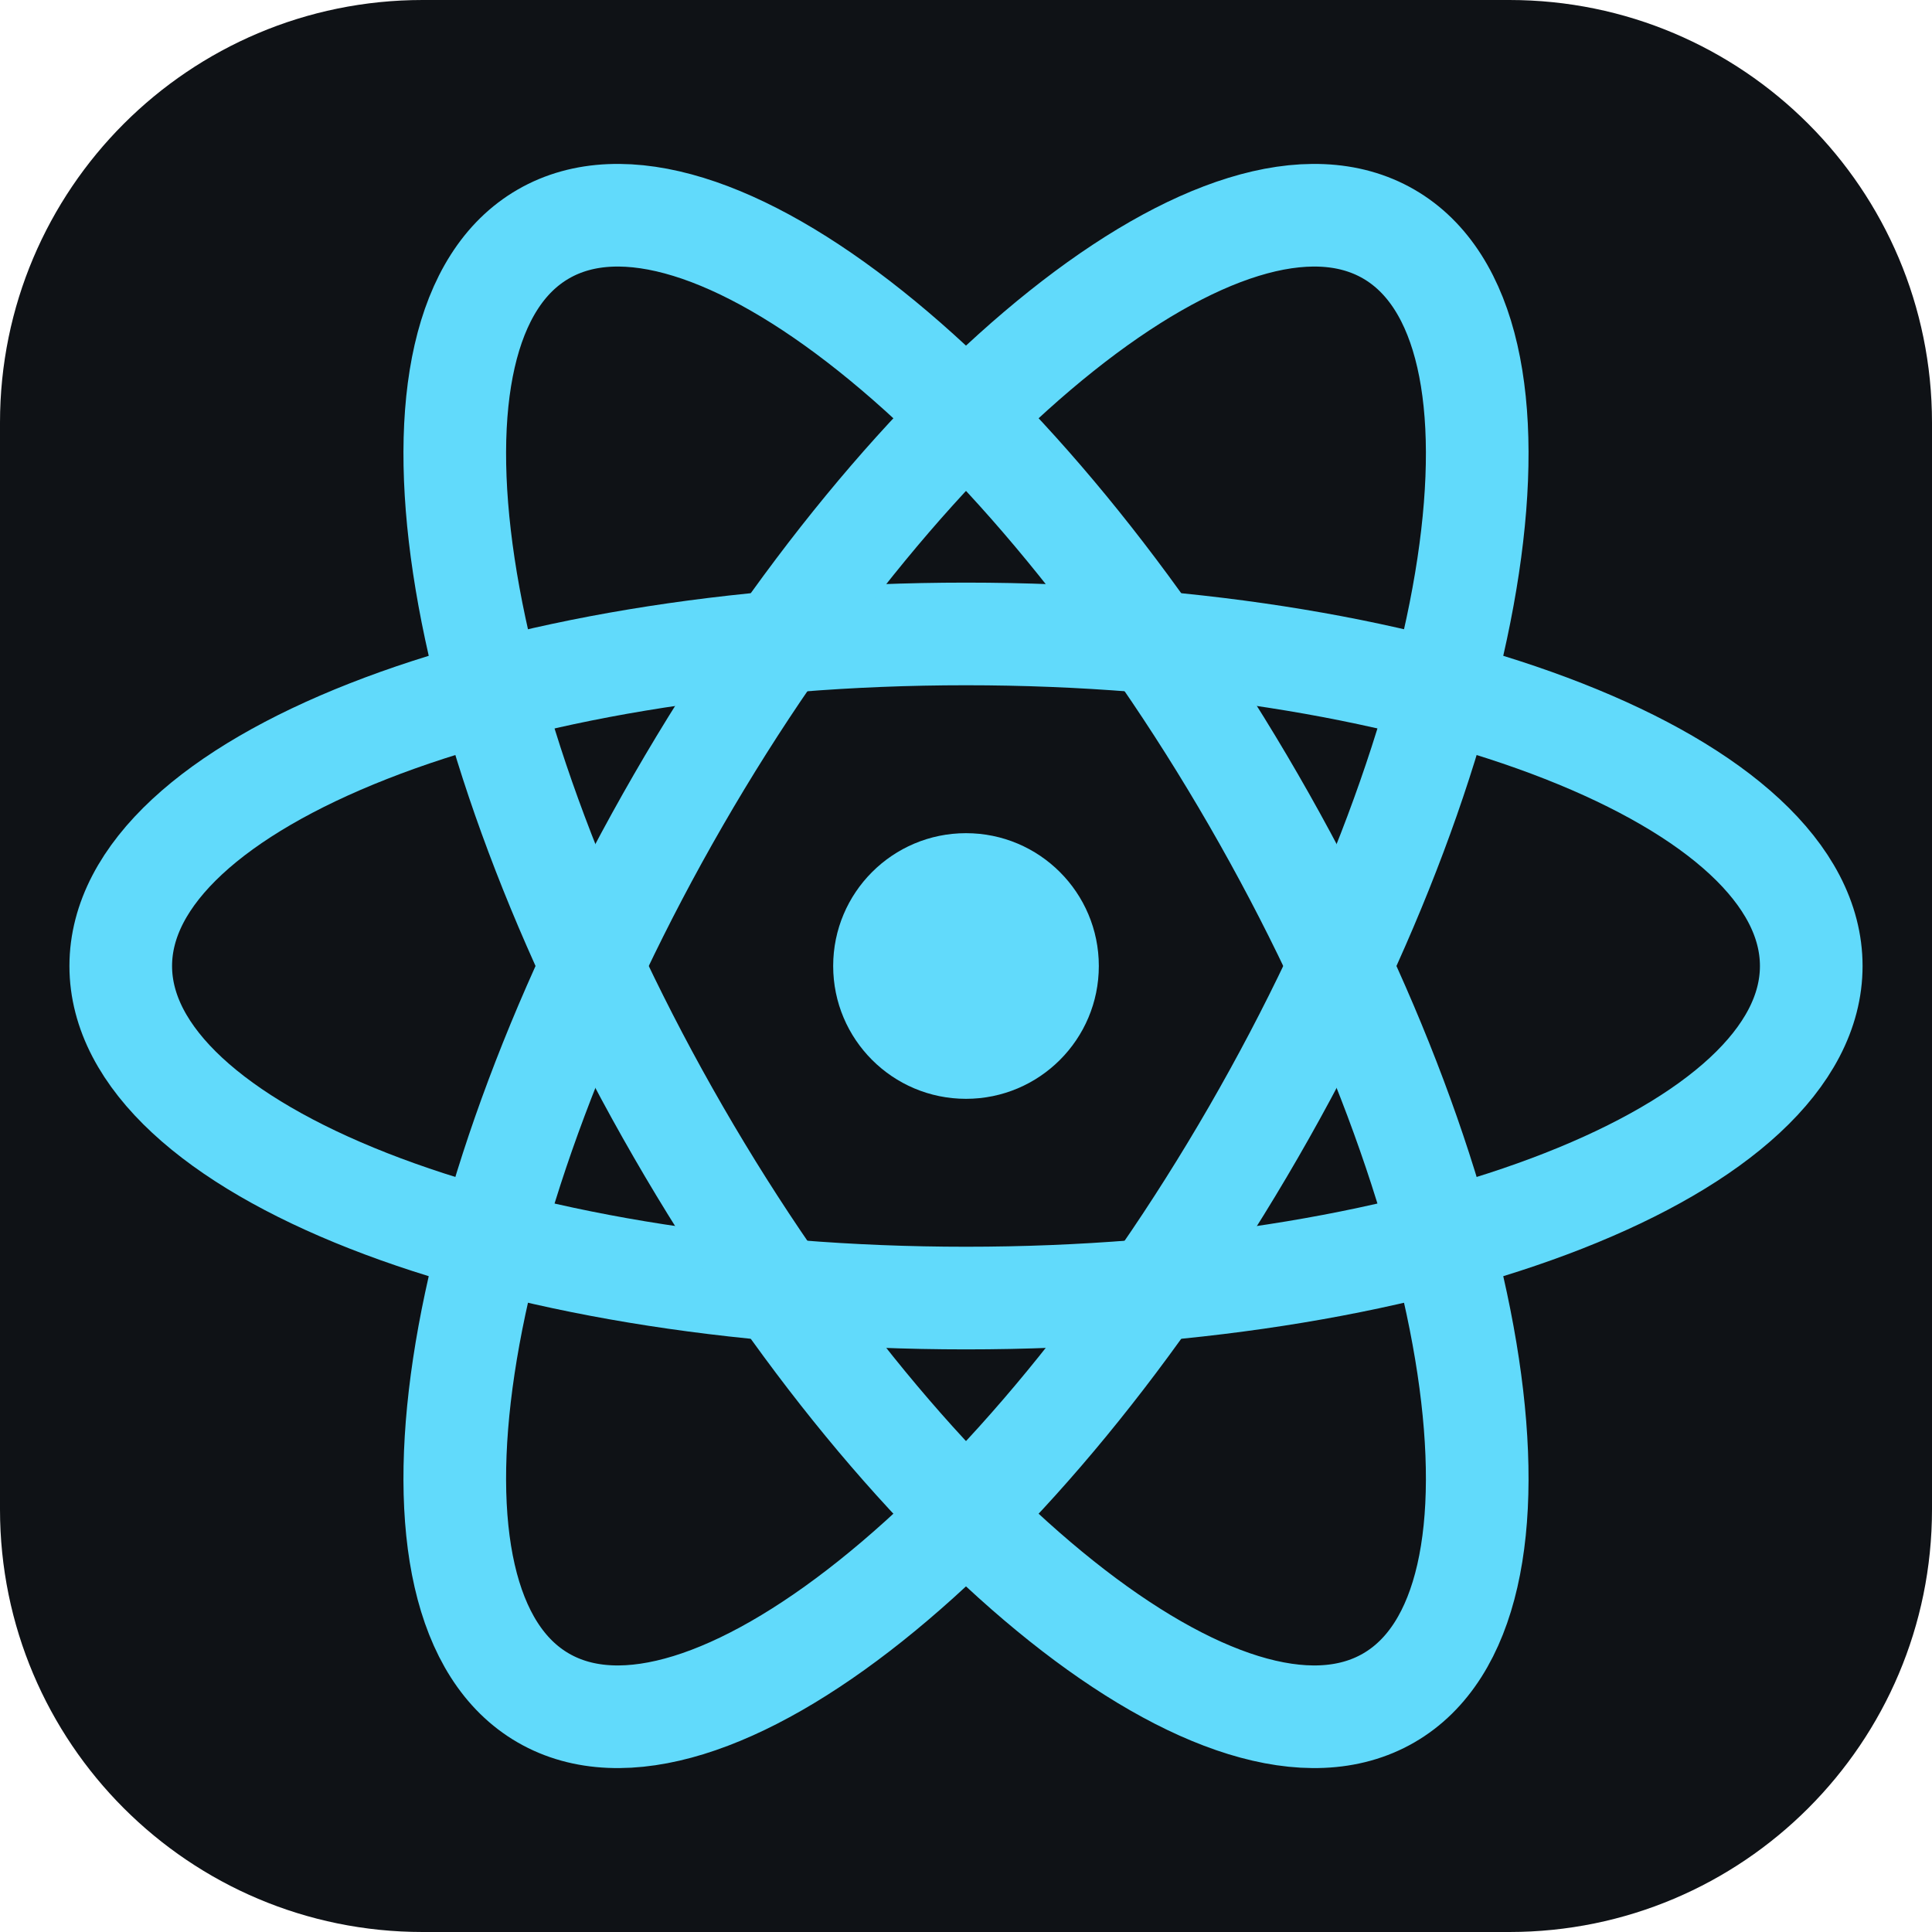
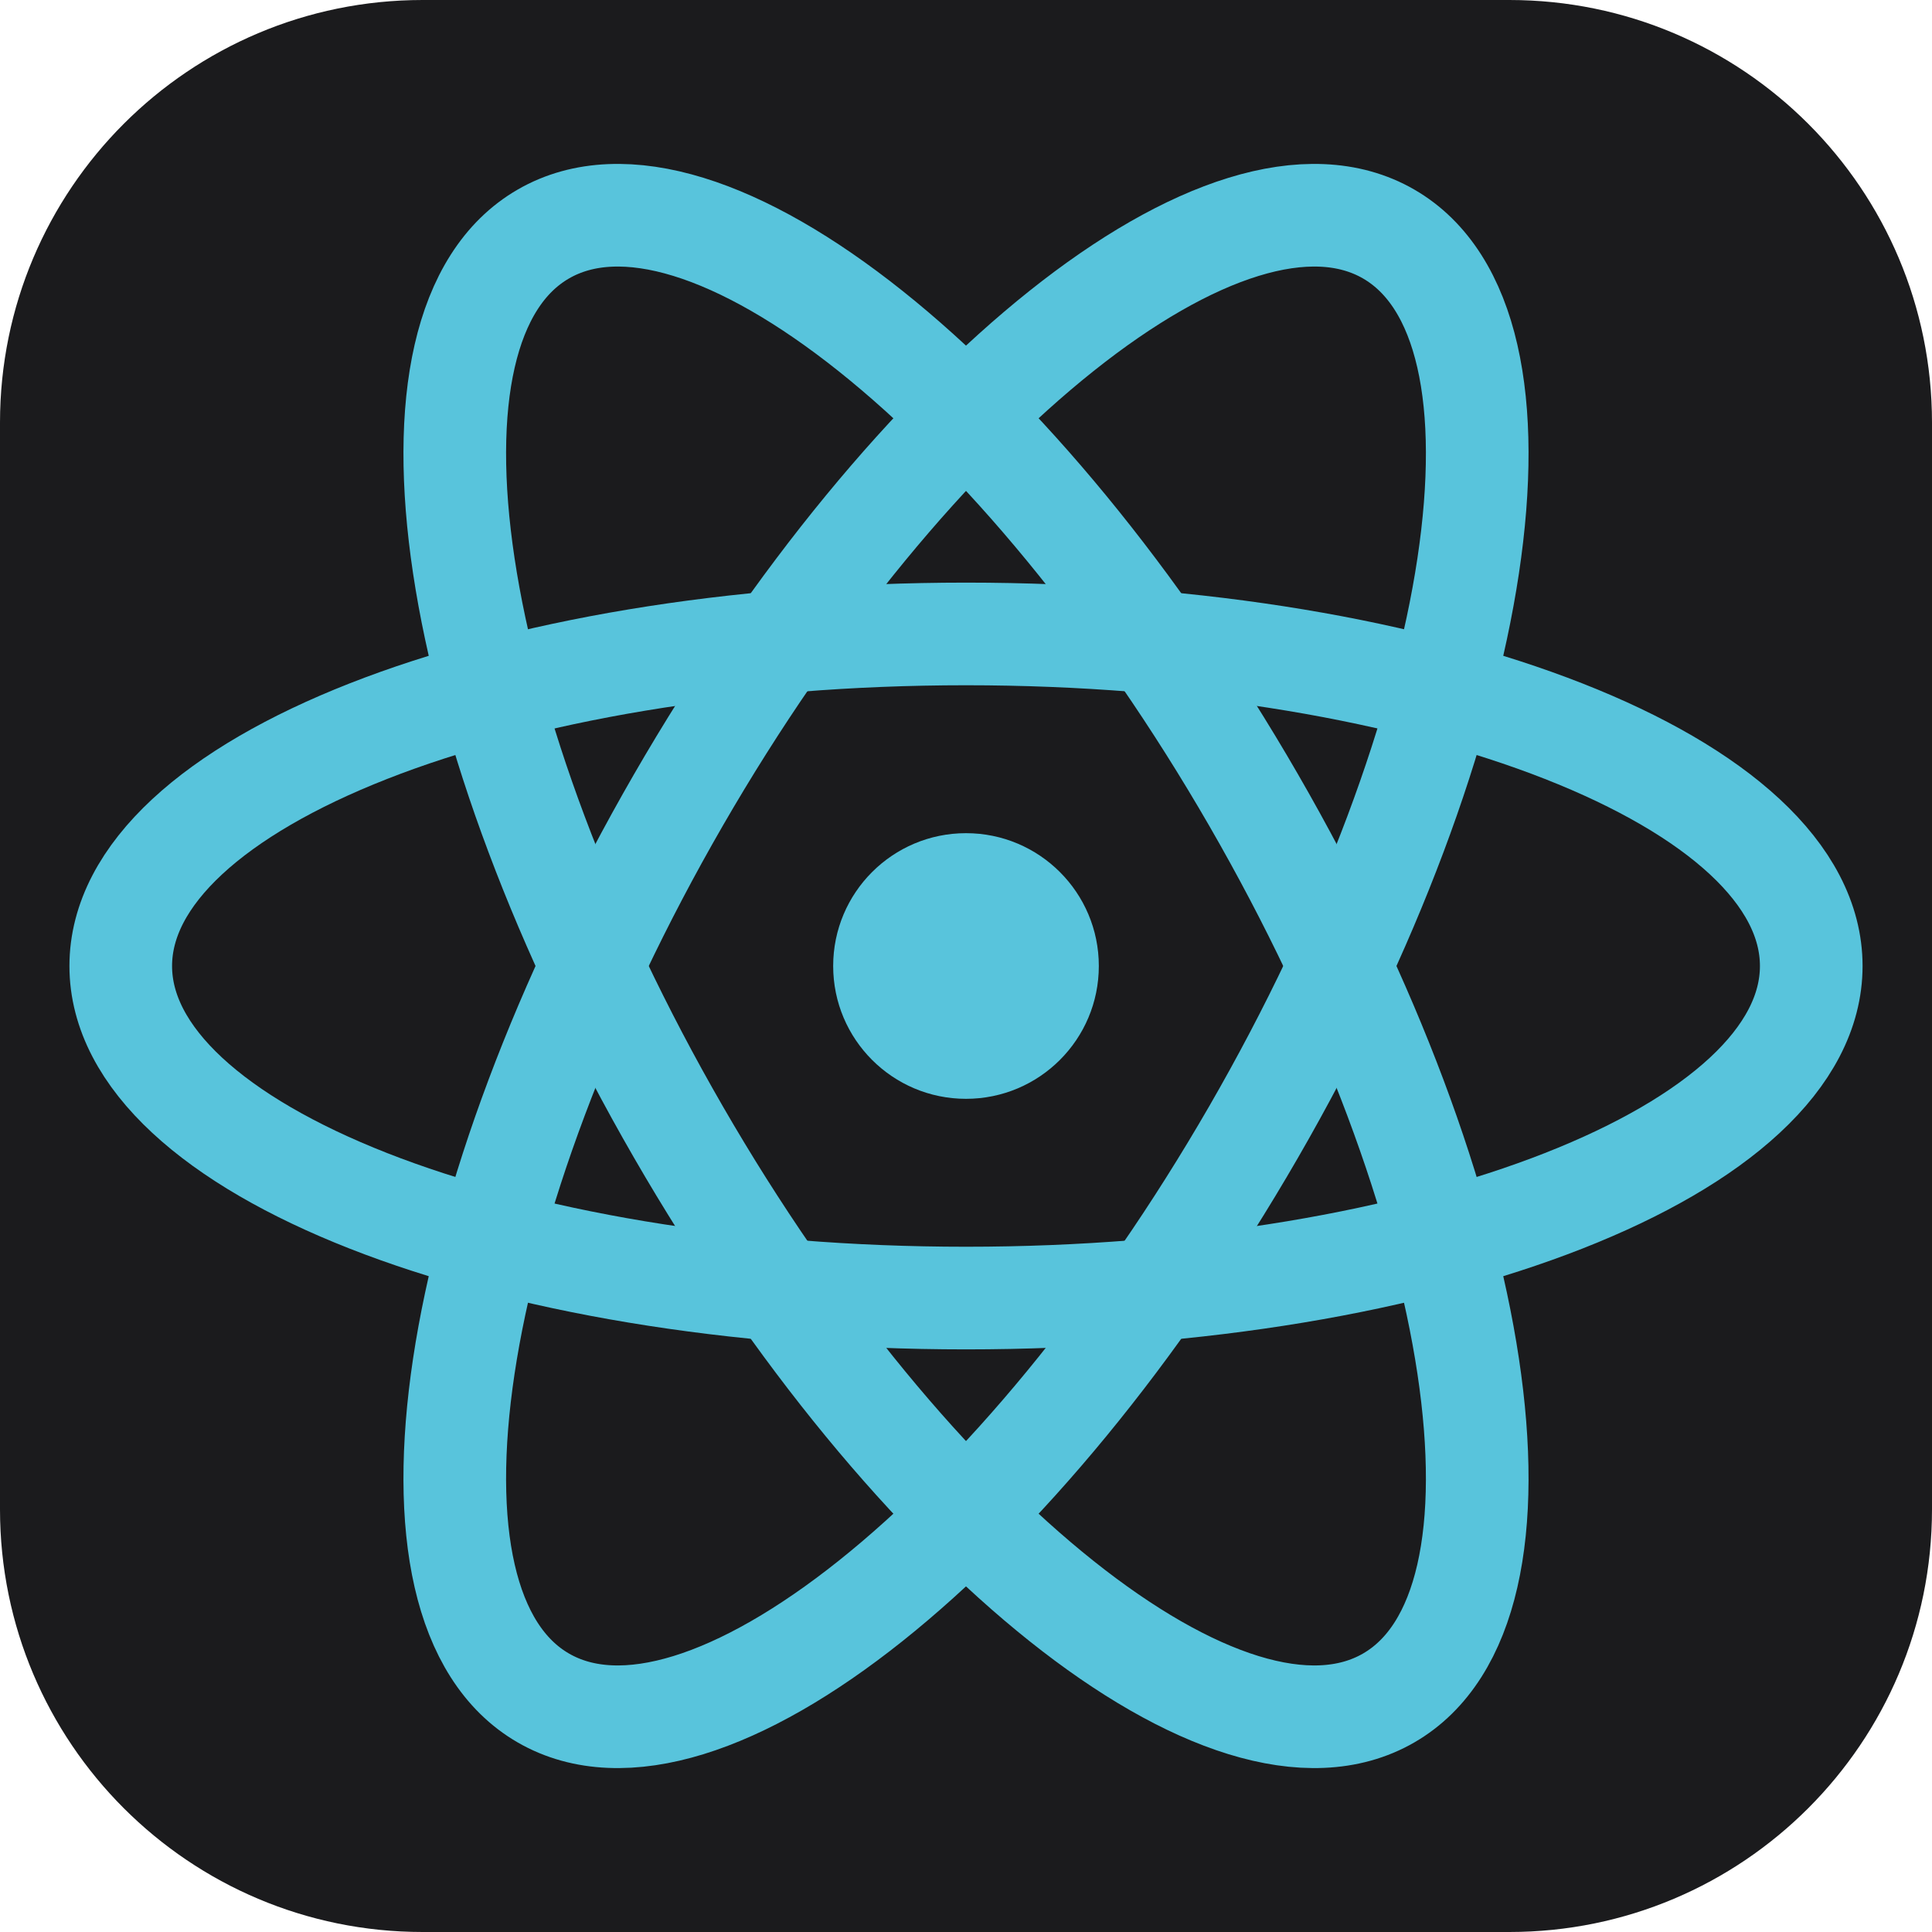
<svg xmlns="http://www.w3.org/2000/svg" viewBox="0 0 32 32">
-   <rect width="32" height="32" rx="7" fill="#0f1216" />
-   <g fill="none" stroke="#61DAFB" stroke-width="1.7">
+   <rect width="32" height="32" rx="7" fill="#1b1b1d" />
+   <g fill="none" stroke="#58c4dc" stroke-width="1.7">
    <ellipse cx="16" cy="16" rx="14" ry="5.5" />
    <ellipse cx="16" cy="16" rx="14" ry="5.5" transform="rotate(60 16 16)" />
    <ellipse cx="16" cy="16" rx="14" ry="5.5" transform="rotate(120 16 16)" />
  </g>
-   <circle cx="16" cy="16" r="2.2" fill="#61DAFB" />
+   <circle cx="16" cy="16" r="2.2" fill="#58c4dc" />
</svg>
